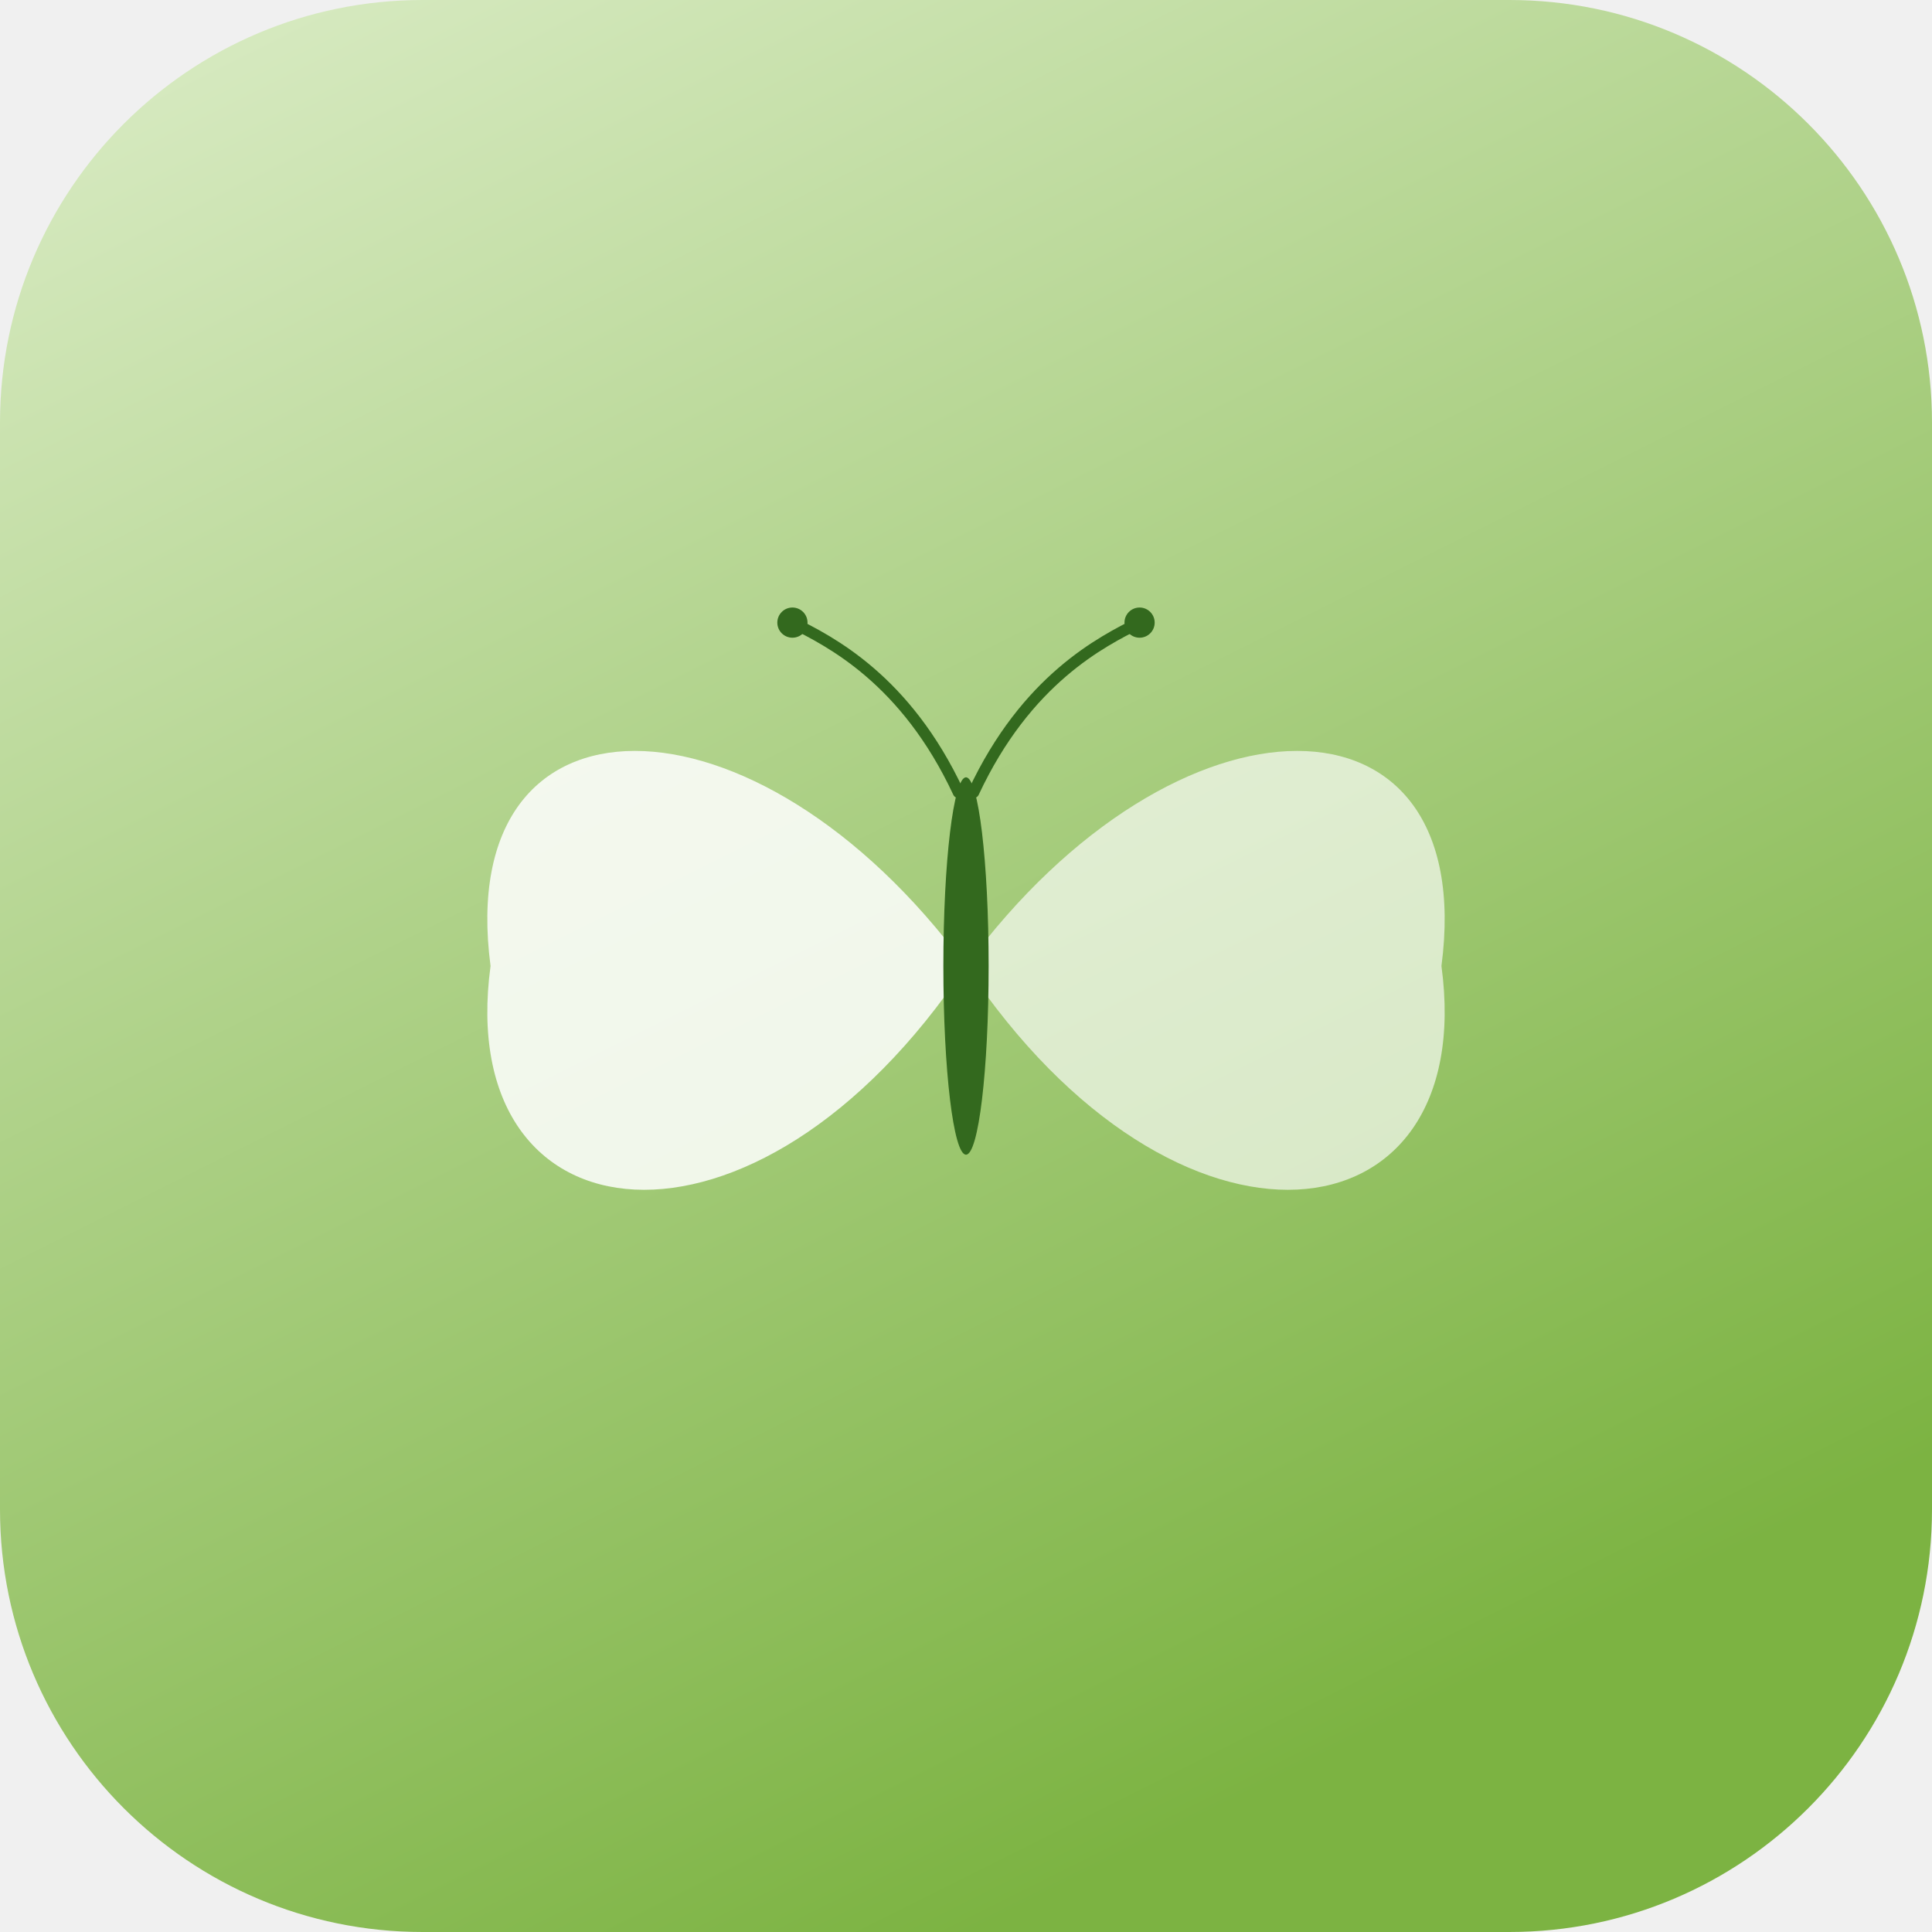
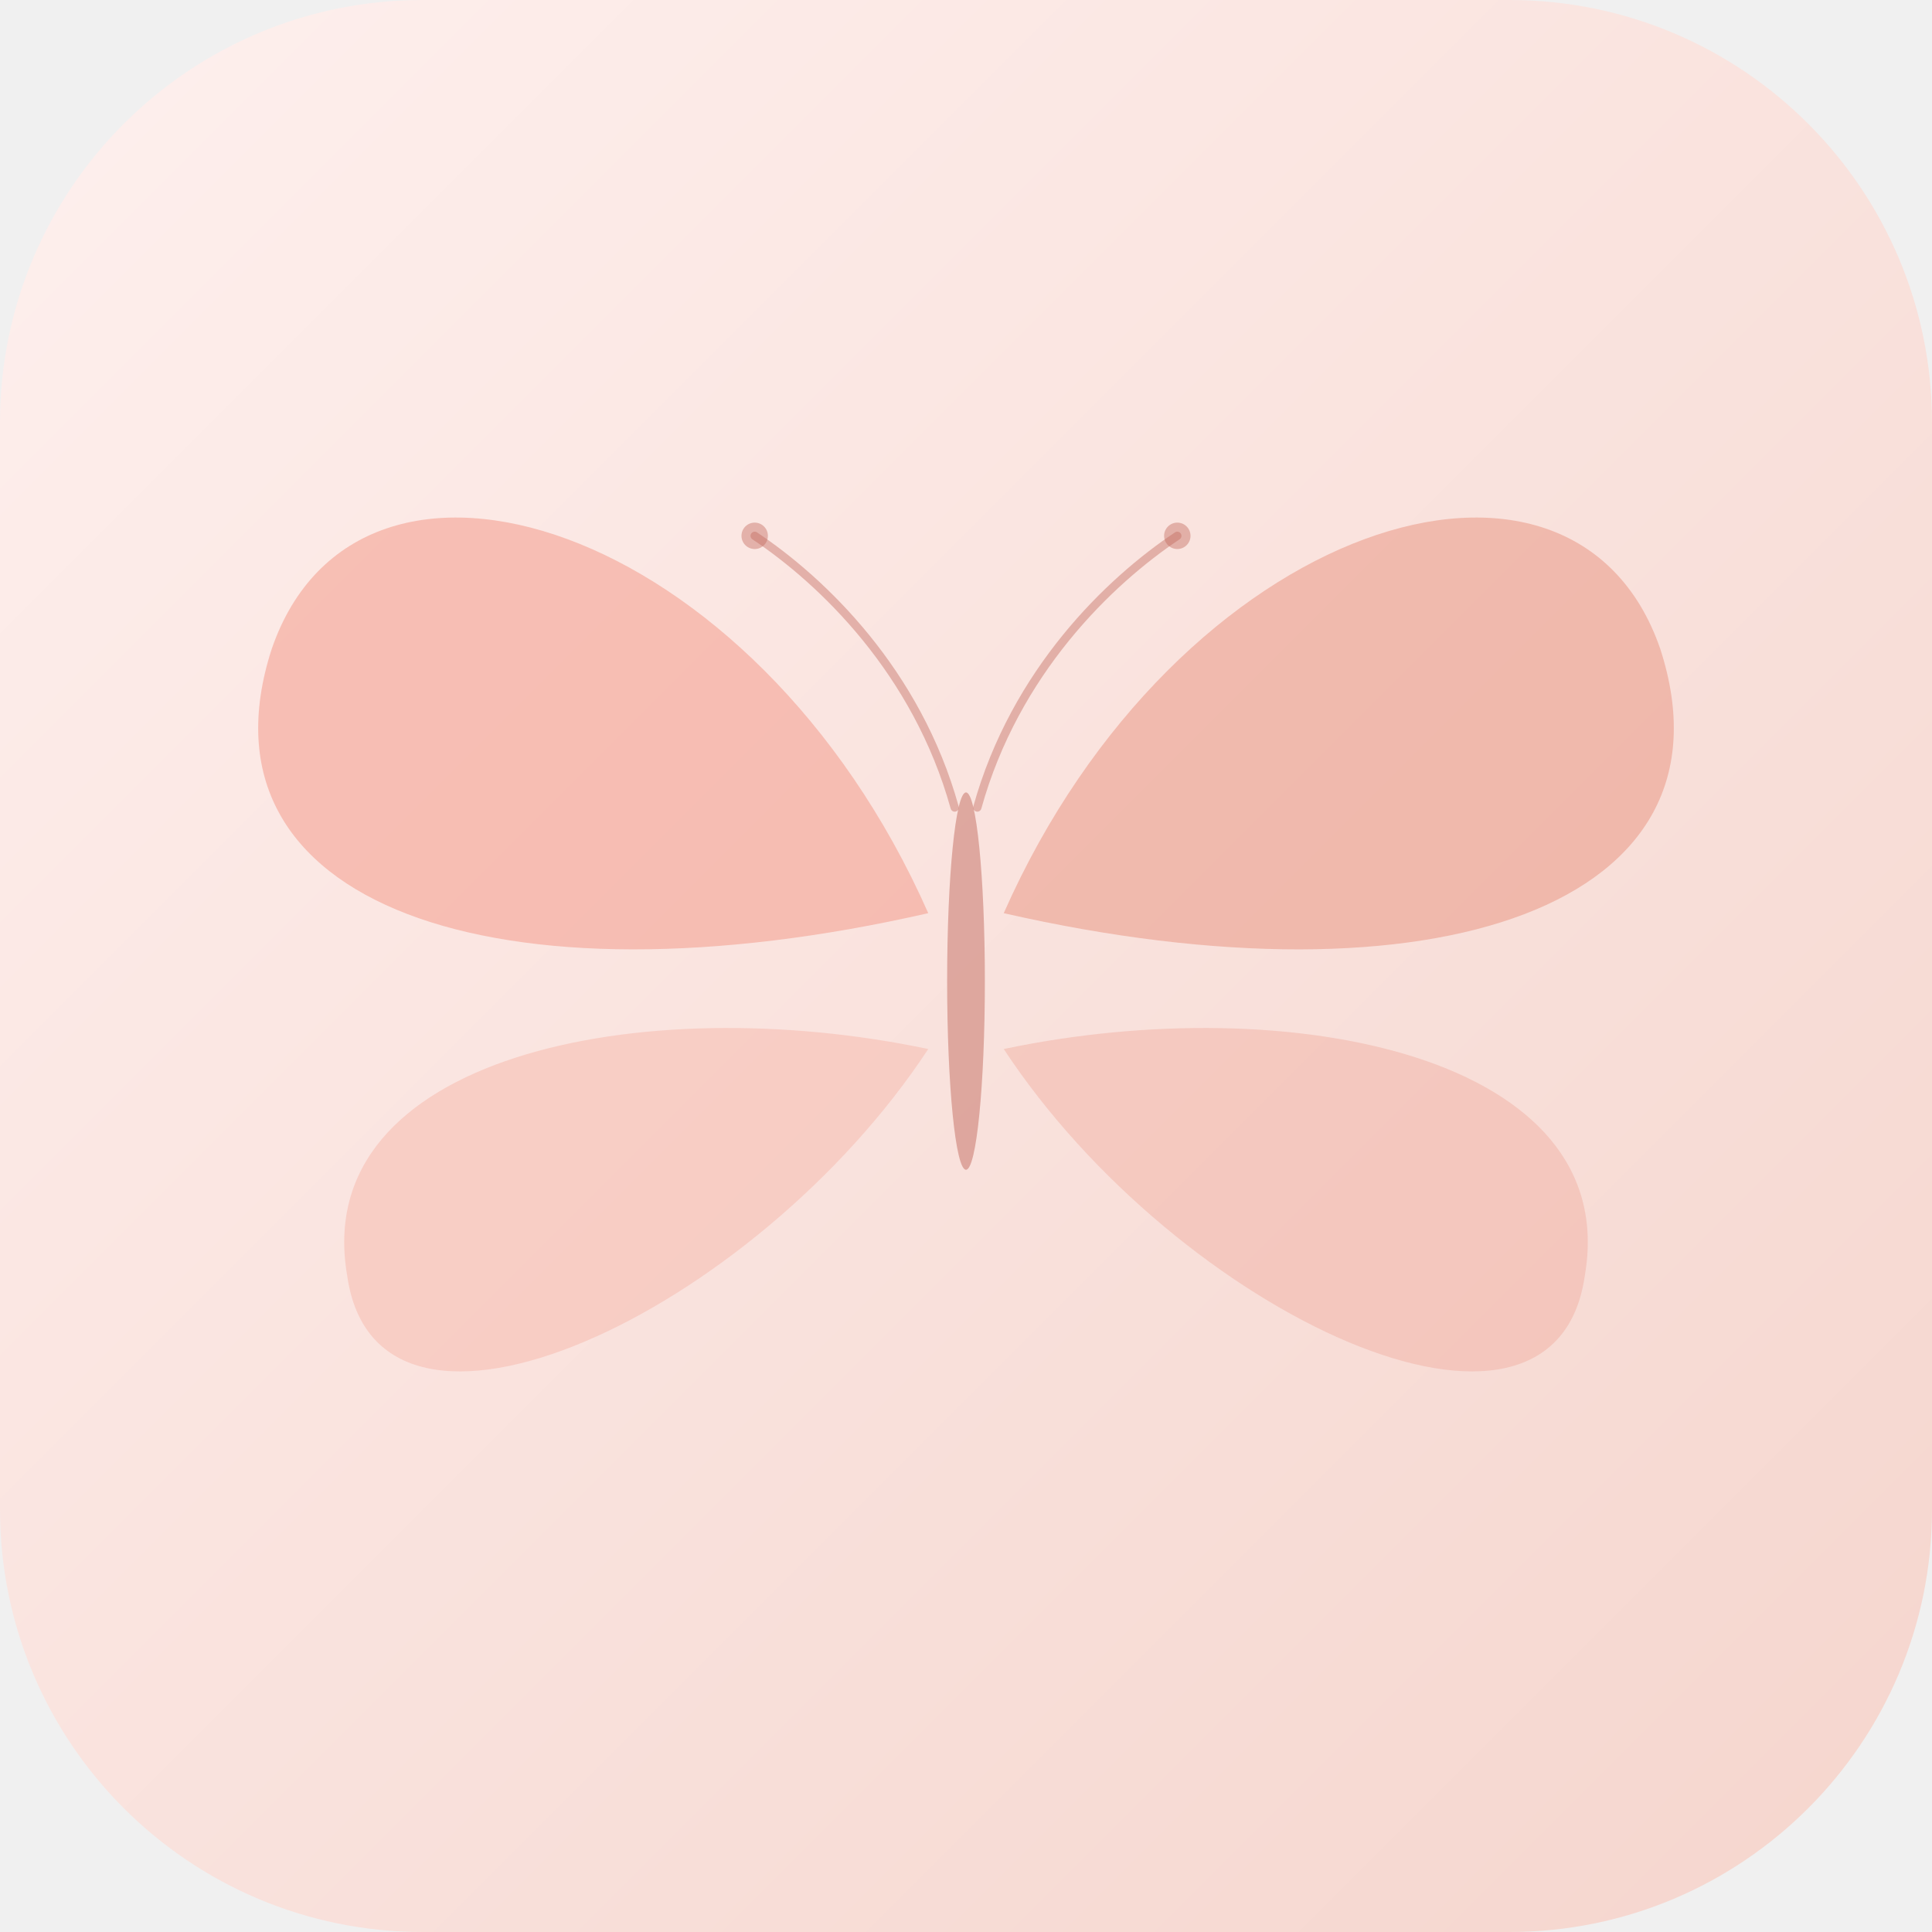
<svg xmlns="http://www.w3.org/2000/svg" viewBox="0 0 512 512" width="512" height="512">
  <defs>
-     <linearGradient id="bg" x1="0" y1="0" x2="0.5" y2="1">
-       <stop offset="0%" stop-color="#dcedc8" />
-       <stop offset="100%" stop-color="#7cb342" />
+     <linearGradient id="bg" x1="0" y1="0" x2="1" y2="1">
+       <stop offset="0%" stop-color="#fef0ee" />
+       <stop offset="100%" stop-color="#f5d5cd" />
    </linearGradient>
  </defs>
  <rect width="512" height="512" rx="112" fill="url(#bg)" />
-   <path d="M256 256 C200 180, 120 180, 130 256 C120 330, 200 340, 256 256Z" fill="white" opacity="0.85" />
-   <path d="M256 256 C312 180, 392 180, 382 256 C392 330, 312 340, 256 256Z" fill="white" opacity="0.65" />
-   <ellipse cx="256" cy="256" rx="6" ry="50" fill="#33691e" />
-   <path d="M254 210 C240 180, 220 170, 210 165" fill="none" stroke="#33691e" stroke-width="3" stroke-linecap="round" />
-   <path d="M258 210 C272 180, 292 170, 302 165" fill="none" stroke="#33691e" stroke-width="3" stroke-linecap="round" />
-   <circle cx="210" cy="165" r="4" fill="#33691e" />
-   <circle cx="302" cy="165" r="4" fill="#33691e" />
+   <path d="M246 242 C200 138, 95 105, 72 172 C50 240, 132 268, 246 242Z" fill="#f4a89a" opacity="0.65" />
+   <path d="M266 242 C312 138, 417 105, 440 172 C462 240, 380 268, 266 242Z" fill="#e8917e" opacity="0.5" />
+   <path d="M246 278 C200 348, 100 395, 92 338 C82 280, 170 262, 246 278Z" fill="#f7bdb2" opacity="0.58" />
+   <path d="M266 278 C312 348, 412 395, 420 338 C430 280, 342 262, 266 278Z" fill="#efab9e" opacity="0.44" />
+   <ellipse cx="256" cy="260" rx="5" ry="50" fill="#c0675a" opacity="0.48" />
+   <path d="M253 214 C243 178, 218 154, 200 142" fill="none" stroke="#c0675a" stroke-width="2.2" stroke-linecap="round" opacity="0.42" />
+   <path d="M259 214 C269 178, 294 154, 312 142" fill="none" stroke="#c0675a" stroke-width="2.2" stroke-linecap="round" opacity="0.42" />
+   <circle cx="200" cy="142" r="3.5" fill="#c0675a" opacity="0.42" />
+   <circle cx="312" cy="142" r="3.5" fill="#c0675a" opacity="0.42" />
</svg>
